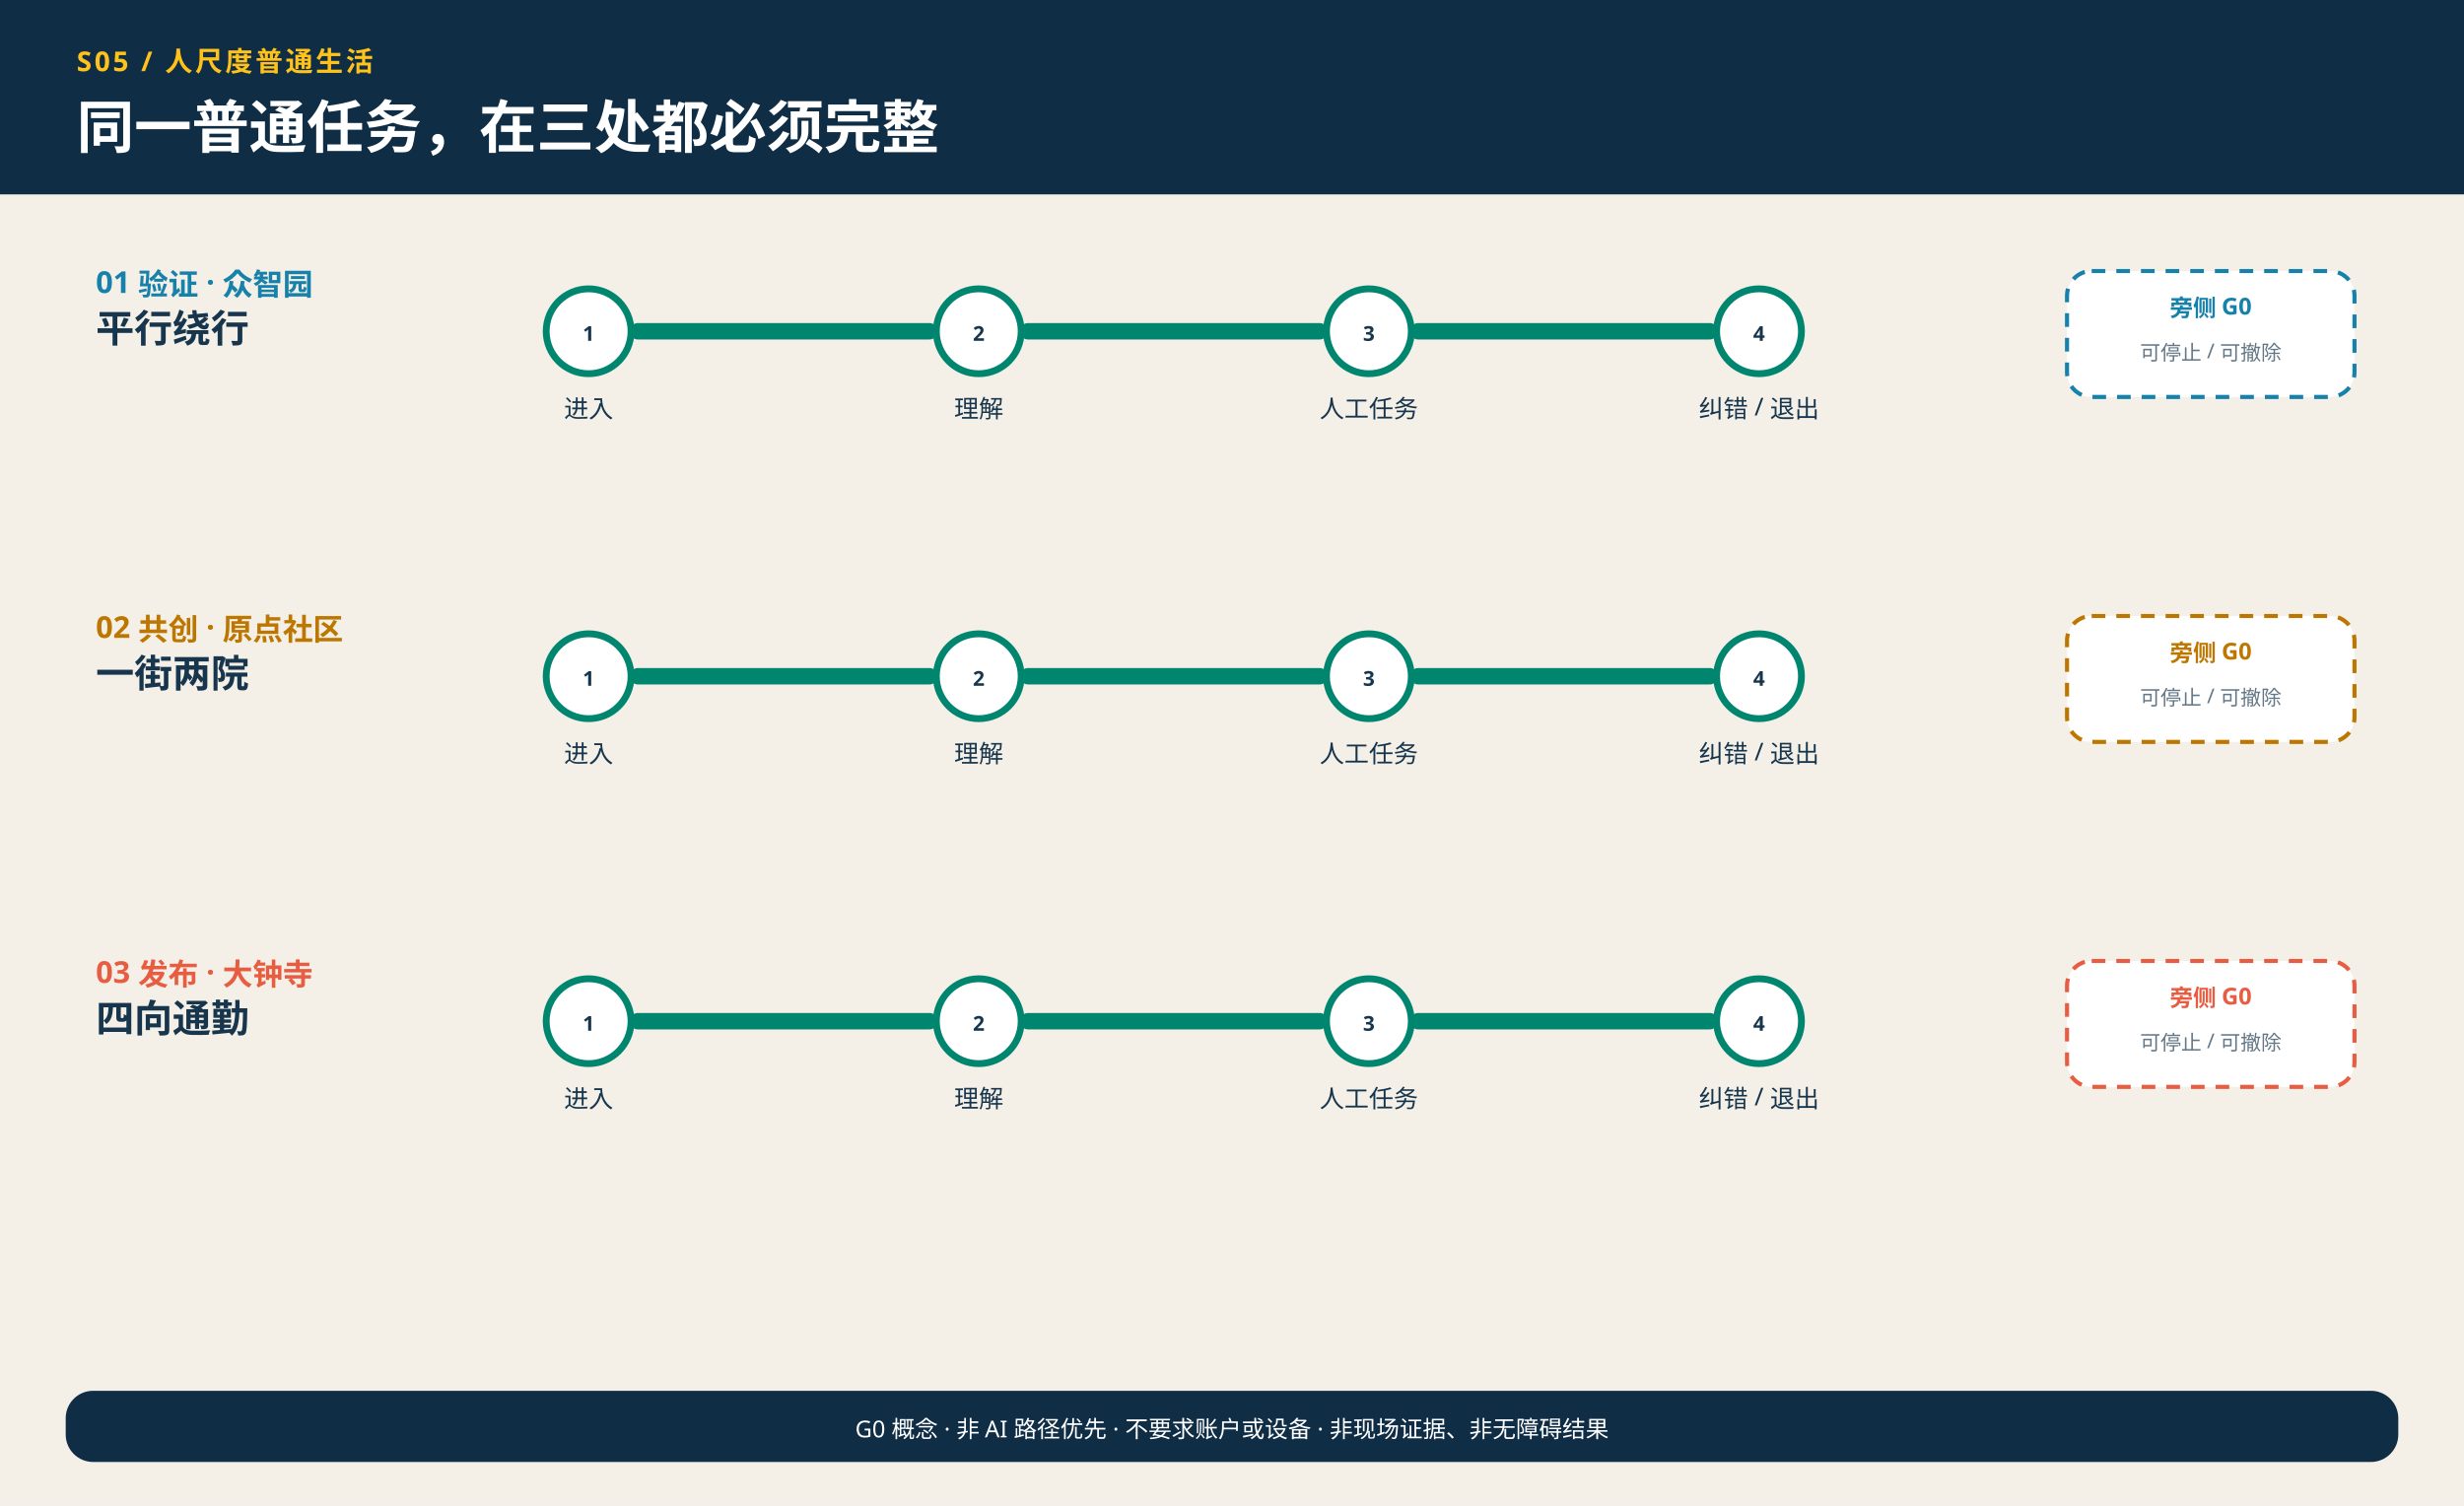
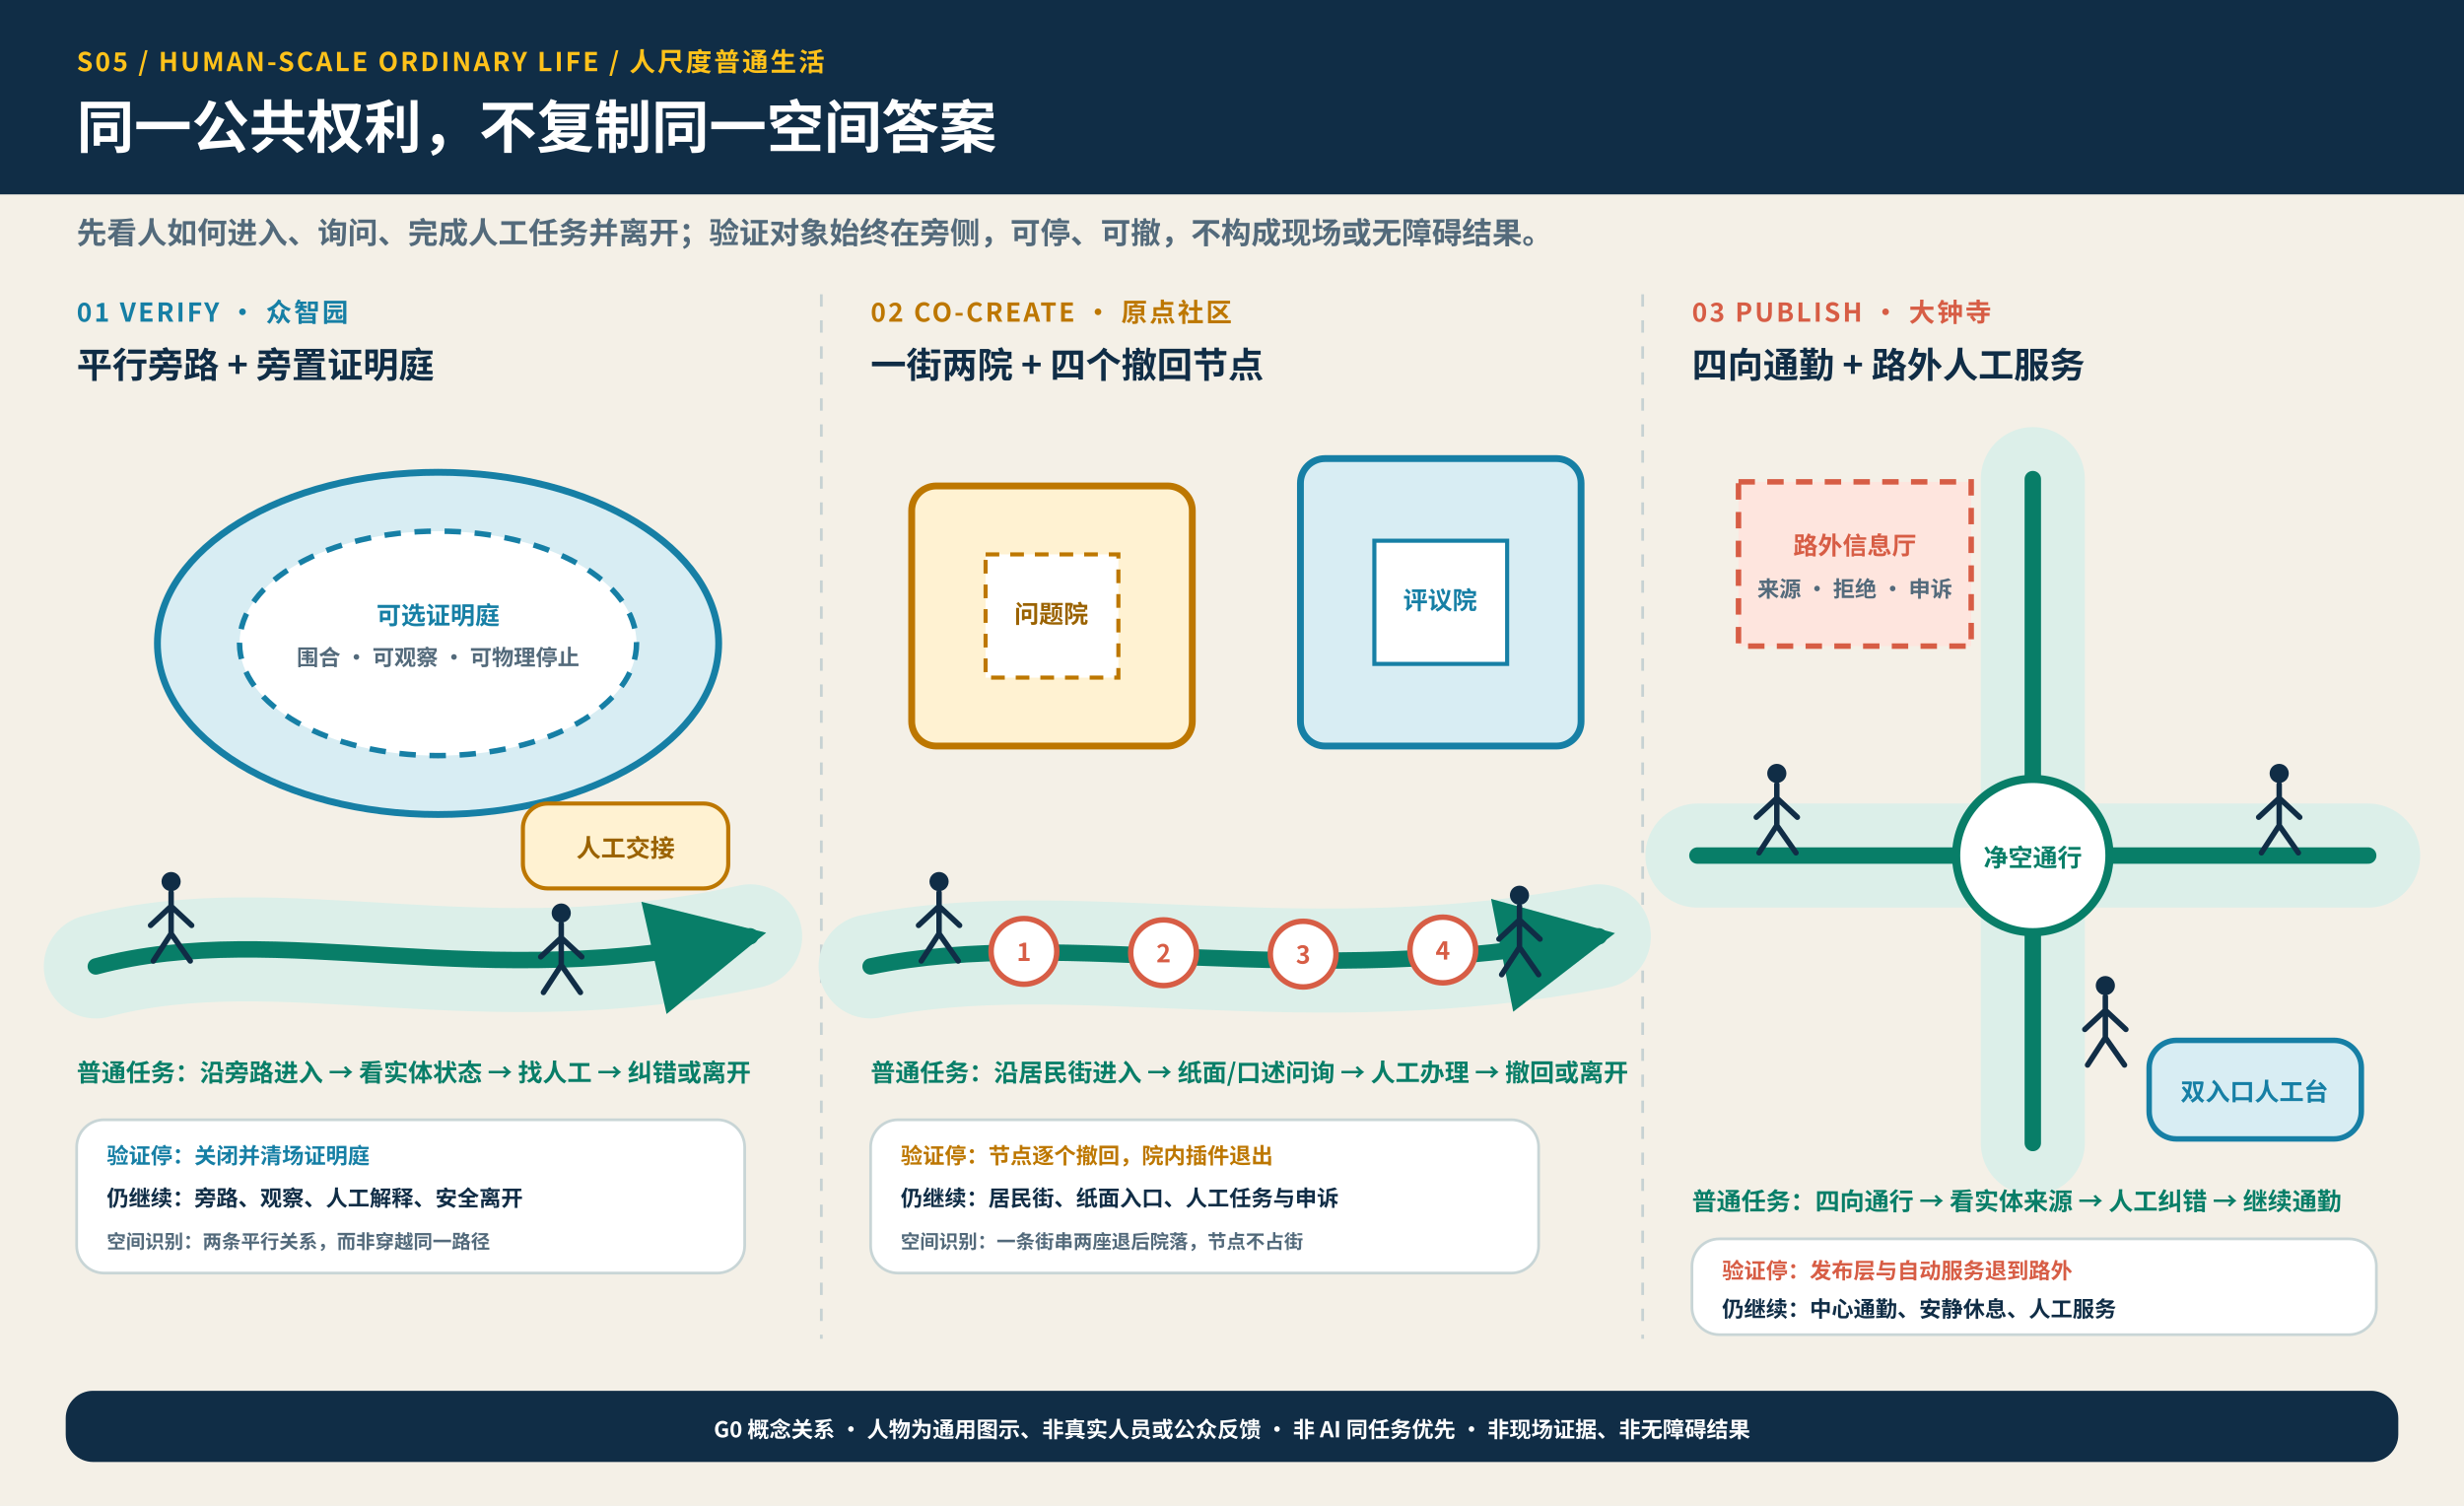
- <svg xmlns="http://www.w3.org/2000/svg" width="1800" height="1100" viewBox="0 0 1800 1100">
+ <svg xmlns="http://www.w3.org/2000/svg" width="1800" height="1100" viewBox="0 0 1800 1100" role="img" aria-labelledby="title desc">
+   <defs>
+     <style>.sans{font-family:"Microsoft YaHei","Noto Sans CJK SC","Segoe UI",Arial,sans-serif}.k{font-size:19px;font-weight:800;letter-spacing:1.6px}.h{font-size:42px;font-weight:900}.sub{font-size:22px;font-weight:700}.label{font-size:26px;font-weight:900}.body{font-size:18px;font-weight:650}.small{font-size:16px;font-weight:650}.micro{font-size:14px;font-weight:650}</style>
+     <marker id="arrow" viewBox="0 0 16 16" refX="13" refY="8" markerWidth="8" markerHeight="8" orient="auto">
+       <path d="M1 1 L15 8 L1 15 Z" fill="#087e68" />
+     </marker>
+     <g id="person" stroke="#102d46" stroke-width="4" fill="none" stroke-linecap="round">
+       <circle cx="0" cy="-20" r="7" fill="#102d46" stroke="none" />
+       <path d="M0 -12V18M0 -2L-15 12M0 -2L15 12M0 18L-13 38M0 18L14 38" />
+     </g>
+   </defs>
  <rect width="1800" height="1100" fill="#f4f0e7" />
  <rect width="1800" height="142" fill="#102d46" />
-   <text x="56" y="52" fill="#ffc21a" font-family="Noto Sans SC, sans-serif" font-size="20" font-weight="700" letter-spacing="2">S05 / 人尺度普通生活</text>
-   <text x="56" y="108" fill="#ffffff" font-family="Noto Sans SC, sans-serif" font-size="42" font-weight="700">同一普通任务，在三处都必须完整</text>
-   <text x="70" y="214" fill="#1681aa" font-family="Noto Sans SC, sans-serif" font-size="22" font-weight="700">01 验证 · 众智园</text>
-   <text x="70" y="250" fill="#17364d" font-family="Noto Sans SC, sans-serif" font-size="28" font-weight="700">平行绕行</text>
-   <circle cx="430" cy="242" r="31" fill="#ffffff" stroke="#00856f" stroke-width="5" />
-   <text x="430" y="249" text-anchor="middle" fill="#17364d" font-family="Noto Sans SC, sans-serif" font-size="15" font-weight="700">1</text>
-   <text x="430" y="305" text-anchor="middle" fill="#17364d" font-family="Noto Sans SC, sans-serif" font-size="18">进入</text>
-   <line x1="466" y1="242" x2="679" y2="242" stroke="#00856f" stroke-width="12" stroke-linecap="round" />
-   <circle cx="715" cy="242" r="31" fill="#ffffff" stroke="#00856f" stroke-width="5" />
-   <text x="715" y="249" text-anchor="middle" fill="#17364d" font-family="Noto Sans SC, sans-serif" font-size="15" font-weight="700">2</text>
-   <text x="715" y="305" text-anchor="middle" fill="#17364d" font-family="Noto Sans SC, sans-serif" font-size="18">理解</text>
-   <line x1="751" y1="242" x2="964" y2="242" stroke="#00856f" stroke-width="12" stroke-linecap="round" />
-   <circle cx="1000" cy="242" r="31" fill="#ffffff" stroke="#00856f" stroke-width="5" />
-   <text x="1000" y="249" text-anchor="middle" fill="#17364d" font-family="Noto Sans SC, sans-serif" font-size="15" font-weight="700">3</text>
-   <text x="1000" y="305" text-anchor="middle" fill="#17364d" font-family="Noto Sans SC, sans-serif" font-size="18">人工任务</text>
-   <line x1="1036" y1="242" x2="1249" y2="242" stroke="#00856f" stroke-width="12" stroke-linecap="round" />
-   <circle cx="1285" cy="242" r="31" fill="#ffffff" stroke="#00856f" stroke-width="5" />
-   <text x="1285" y="249" text-anchor="middle" fill="#17364d" font-family="Noto Sans SC, sans-serif" font-size="15" font-weight="700">4</text>
-   <text x="1285" y="305" text-anchor="middle" fill="#17364d" font-family="Noto Sans SC, sans-serif" font-size="18">纠错 / 退出</text>
-   <rect x="1510" y="198" width="210" height="92" rx="18" fill="#fff" stroke="#1681aa" stroke-width="3" stroke-dasharray="10 8" />
-   <text x="1615" y="231" text-anchor="middle" fill="#1681aa" font-family="Noto Sans SC, sans-serif" font-size="17" font-weight="700">旁侧 G0</text>
-   <text x="1615" y="263" text-anchor="middle" fill="#647786" font-family="Noto Sans SC, sans-serif" font-size="15">可停止 / 可撤除</text>
-   <text x="70" y="466" fill="#bd7700" font-family="Noto Sans SC, sans-serif" font-size="22" font-weight="700">02 共创 · 原点社区</text>
-   <text x="70" y="502" fill="#17364d" font-family="Noto Sans SC, sans-serif" font-size="28" font-weight="700">一街两院</text>
-   <circle cx="430" cy="494" r="31" fill="#ffffff" stroke="#00856f" stroke-width="5" />
-   <text x="430" y="501" text-anchor="middle" fill="#17364d" font-family="Noto Sans SC, sans-serif" font-size="15" font-weight="700">1</text>
-   <text x="430" y="557" text-anchor="middle" fill="#17364d" font-family="Noto Sans SC, sans-serif" font-size="18">进入</text>
-   <line x1="466" y1="494" x2="679" y2="494" stroke="#00856f" stroke-width="12" stroke-linecap="round" />
-   <circle cx="715" cy="494" r="31" fill="#ffffff" stroke="#00856f" stroke-width="5" />
-   <text x="715" y="501" text-anchor="middle" fill="#17364d" font-family="Noto Sans SC, sans-serif" font-size="15" font-weight="700">2</text>
-   <text x="715" y="557" text-anchor="middle" fill="#17364d" font-family="Noto Sans SC, sans-serif" font-size="18">理解</text>
-   <line x1="751" y1="494" x2="964" y2="494" stroke="#00856f" stroke-width="12" stroke-linecap="round" />
-   <circle cx="1000" cy="494" r="31" fill="#ffffff" stroke="#00856f" stroke-width="5" />
-   <text x="1000" y="501" text-anchor="middle" fill="#17364d" font-family="Noto Sans SC, sans-serif" font-size="15" font-weight="700">3</text>
-   <text x="1000" y="557" text-anchor="middle" fill="#17364d" font-family="Noto Sans SC, sans-serif" font-size="18">人工任务</text>
-   <line x1="1036" y1="494" x2="1249" y2="494" stroke="#00856f" stroke-width="12" stroke-linecap="round" />
-   <circle cx="1285" cy="494" r="31" fill="#ffffff" stroke="#00856f" stroke-width="5" />
-   <text x="1285" y="501" text-anchor="middle" fill="#17364d" font-family="Noto Sans SC, sans-serif" font-size="15" font-weight="700">4</text>
-   <text x="1285" y="557" text-anchor="middle" fill="#17364d" font-family="Noto Sans SC, sans-serif" font-size="18">纠错 / 退出</text>
-   <rect x="1510" y="450" width="210" height="92" rx="18" fill="#fff" stroke="#bd7700" stroke-width="3" stroke-dasharray="10 8" />
-   <text x="1615" y="483" text-anchor="middle" fill="#bd7700" font-family="Noto Sans SC, sans-serif" font-size="17" font-weight="700">旁侧 G0</text>
-   <text x="1615" y="515" text-anchor="middle" fill="#647786" font-family="Noto Sans SC, sans-serif" font-size="15">可停止 / 可撤除</text>
-   <text x="70" y="718" fill="#e85c42" font-family="Noto Sans SC, sans-serif" font-size="22" font-weight="700">03 发布 · 大钟寺</text>
-   <text x="70" y="754" fill="#17364d" font-family="Noto Sans SC, sans-serif" font-size="28" font-weight="700">四向通勤</text>
-   <circle cx="430" cy="746" r="31" fill="#ffffff" stroke="#00856f" stroke-width="5" />
-   <text x="430" y="753" text-anchor="middle" fill="#17364d" font-family="Noto Sans SC, sans-serif" font-size="15" font-weight="700">1</text>
-   <text x="430" y="809" text-anchor="middle" fill="#17364d" font-family="Noto Sans SC, sans-serif" font-size="18">进入</text>
-   <line x1="466" y1="746" x2="679" y2="746" stroke="#00856f" stroke-width="12" stroke-linecap="round" />
-   <circle cx="715" cy="746" r="31" fill="#ffffff" stroke="#00856f" stroke-width="5" />
-   <text x="715" y="753" text-anchor="middle" fill="#17364d" font-family="Noto Sans SC, sans-serif" font-size="15" font-weight="700">2</text>
-   <text x="715" y="809" text-anchor="middle" fill="#17364d" font-family="Noto Sans SC, sans-serif" font-size="18">理解</text>
-   <line x1="751" y1="746" x2="964" y2="746" stroke="#00856f" stroke-width="12" stroke-linecap="round" />
-   <circle cx="1000" cy="746" r="31" fill="#ffffff" stroke="#00856f" stroke-width="5" />
-   <text x="1000" y="753" text-anchor="middle" fill="#17364d" font-family="Noto Sans SC, sans-serif" font-size="15" font-weight="700">3</text>
-   <text x="1000" y="809" text-anchor="middle" fill="#17364d" font-family="Noto Sans SC, sans-serif" font-size="18">人工任务</text>
-   <line x1="1036" y1="746" x2="1249" y2="746" stroke="#00856f" stroke-width="12" stroke-linecap="round" />
-   <circle cx="1285" cy="746" r="31" fill="#ffffff" stroke="#00856f" stroke-width="5" />
-   <text x="1285" y="753" text-anchor="middle" fill="#17364d" font-family="Noto Sans SC, sans-serif" font-size="15" font-weight="700">4</text>
-   <text x="1285" y="809" text-anchor="middle" fill="#17364d" font-family="Noto Sans SC, sans-serif" font-size="18">纠错 / 退出</text>
-   <rect x="1510" y="702" width="210" height="92" rx="18" fill="#fff" stroke="#e85c42" stroke-width="3" stroke-dasharray="10 8" />
-   <text x="1615" y="735" text-anchor="middle" fill="#e85c42" font-family="Noto Sans SC, sans-serif" font-size="17" font-weight="700">旁侧 G0</text>
-   <text x="1615" y="767" text-anchor="middle" fill="#647786" font-family="Noto Sans SC, sans-serif" font-size="15">可停止 / 可撤除</text>
+   <text x="56" y="52" class="sans k" fill="#ffc21a">S05 / HUMAN-SCALE ORDINARY LIFE / 人尺度普通生活</text>
+   <text x="56" y="108" class="sans h" fill="#fff">同一公共权利，不复制同一空间答案</text>
+   <text x="56" y="178" class="sans sub" fill="#536a7b">先看人如何进入、询问、完成人工任务并离开；验证对象始终在旁侧，可停、可撤，不构成现场或无障碍结果。</text>
+   <line x1="600" y1="215" x2="600" y2="978" stroke="#c6d2d3" stroke-width="2" stroke-dasharray="9 10" />
+   <line x1="1200" y1="215" x2="1200" y2="978" stroke="#c6d2d3" stroke-width="2" stroke-dasharray="9 10" />
+   <text x="56" y="235" class="sans k" fill="#167fa5">01 VERIFY · 众智园</text>
+   <text x="56" y="276" class="sans label" fill="#102d46">平行旁路 + 旁置证明庭</text>
+   <ellipse cx="320" cy="470" rx="205" ry="125" fill="#d8edf3" stroke="#167fa5" stroke-width="5" />
+   <ellipse cx="320" cy="470" rx="145" ry="82" fill="#fff" stroke="#167fa5" stroke-width="4" stroke-dasharray="12 10" />
+   <text x="320" y="456" text-anchor="middle" class="sans body" fill="#167fa5">可选证明庭</text>
+   <text x="320" y="486" text-anchor="middle" class="sans small" fill="#536a7b">围合 · 可观察 · 可物理停止</text>
+   <path d="M70 706 C205 670 352 728 548 684" fill="none" stroke="#dcefe9" stroke-width="76" stroke-linecap="round" />
+   <path d="M70 706 C205 670 352 728 548 684" fill="none" stroke="#087e68" stroke-width="12" stroke-linecap="round" marker-end="url(#arrow)" />
+   <use href="#person" transform="translate(125 664)" />
+   <use href="#person" transform="translate(410 687)" />
+   <rect x="382" y="587" width="150" height="62" rx="18" fill="#fff2d2" stroke="#bd7700" stroke-width="3" />
+   <text x="457" y="626" text-anchor="middle" class="sans body" fill="#9a6200">人工交接</text>
+   <text x="56" y="790" class="sans body" fill="#087e68">普通任务：沿旁路进入 → 看实体状态 → 找人工 → 纠错或离开</text>
+   <rect x="56" y="818" width="488" height="112" rx="20" fill="#fff" stroke="#c8d5d6" stroke-width="2" />
+   <text x="78" y="850" class="sans small" fill="#167fa5">验证停：关闭并清场证明庭</text>
+   <text x="78" y="881" class="sans small" fill="#102d46">仍继续：旁路、观察、人工解释、安全离开</text>
+   <text x="78" y="912" class="sans micro" fill="#536a7b">空间识别：两条平行关系，而非穿越同一路径</text>
+   <text x="636" y="235" class="sans k" fill="#bd7700">02 CO-CREATE · 原点社区</text>
+   <text x="636" y="276" class="sans label" fill="#102d46">一街两院 + 四个撤回节点</text>
+   <rect x="666" y="355" width="205" height="190" rx="18" fill="#fff2d2" stroke="#bd7700" stroke-width="5" />
+   <rect x="720" y="405" width="97" height="90" fill="#fff" stroke="#bd7700" stroke-width="3" stroke-dasharray="10 8" />
+   <text x="768" y="455" text-anchor="middle" class="sans body" fill="#9a6200">问题院</text>
+   <rect x="950" y="335" width="205" height="210" rx="18" fill="#d8edf3" stroke="#167fa5" stroke-width="5" />
+   <rect x="1004" y="395" width="97" height="90" fill="#fff" stroke="#167fa5" stroke-width="3" />
+   <text x="1052" y="445" text-anchor="middle" class="sans body" fill="#167fa5">评议院</text>
+   <path d="M636 706 C780 676 954 726 1168 684" fill="none" stroke="#dcefe9" stroke-width="76" stroke-linecap="round" />
+   <path d="M636 706 C780 676 954 726 1168 684" fill="none" stroke="#087e68" stroke-width="12" stroke-linecap="round" marker-end="url(#arrow)" />
+   <use href="#person" transform="translate(686 664)" />
+   <use href="#person" transform="translate(1110 674)" />
+   <g class="sans body" text-anchor="middle" fill="#d75d45">
+     <circle cx="748" cy="695" r="24" fill="#fff" stroke="#d75d45" stroke-width="4" />
+     <text x="748" y="702">1</text>
+     <circle cx="850" cy="696" r="24" fill="#fff" stroke="#d75d45" stroke-width="4" />
+     <text x="850" y="703">2</text>
+     <circle cx="952" cy="697" r="24" fill="#fff" stroke="#d75d45" stroke-width="4" />
+     <text x="952" y="704">3</text>
+     <circle cx="1054" cy="694" r="24" fill="#fff" stroke="#d75d45" stroke-width="4" />
+     <text x="1054" y="701">4</text>
+   </g>
+   <text x="636" y="790" class="sans body" fill="#087e68">普通任务：沿居民街进入 → 纸面/口述问询 → 人工办理 → 撤回或离开</text>
+   <rect x="636" y="818" width="488" height="112" rx="20" fill="#fff" stroke="#c8d5d6" stroke-width="2" />
+   <text x="658" y="850" class="sans small" fill="#bd7700">验证停：节点逐个撤回，院内插件退出</text>
+   <text x="658" y="881" class="sans small" fill="#102d46">仍继续：居民街、纸面入口、人工任务与申诉</text>
+   <text x="658" y="912" class="sans micro" fill="#536a7b">空间识别：一条街串两座退后院落，节点不占街</text>
+   <text x="1236" y="235" class="sans k" fill="#d75d45">03 PUBLISH · 大钟寺</text>
+   <text x="1236" y="276" class="sans label" fill="#102d46">四向通勤 + 路外人工服务</text>
+   <rect x="1270" y="352" width="170" height="120" fill="#fee5de" stroke="#d75d45" stroke-width="4" stroke-dasharray="12 9" />
+   <text x="1355" y="405" text-anchor="middle" class="sans body" fill="#d75d45">路外信息厅</text>
+   <text x="1355" y="436" text-anchor="middle" class="sans small" fill="#536a7b">来源 · 拒绝 · 申诉</text>
+   <path d="M1240 625 H1730 M1485 350 V835" stroke="#dcefe9" stroke-width="76" stroke-linecap="round" />
+   <path d="M1240 625 H1730 M1485 350 V835" stroke="#087e68" stroke-width="12" stroke-linecap="round" />
+   <circle cx="1485" cy="625" r="56" fill="#fff" stroke="#087e68" stroke-width="6" />
+   <text x="1485" y="633" text-anchor="middle" class="sans body" fill="#087e68">净空通行</text>
+   <use href="#person" transform="translate(1298 585)" />
+   <use href="#person" transform="translate(1665 585)" />
+   <use href="#person" transform="translate(1538 740)" />
+   <rect x="1570" y="760" width="155" height="72" rx="20" fill="#d8edf3" stroke="#167fa5" stroke-width="4" />
+   <text x="1647" y="804" text-anchor="middle" class="sans body" fill="#167fa5">双入口人工台</text>
+   <text x="1236" y="884" class="sans body" fill="#087e68">普通任务：四向通行 → 看实体来源 → 人工纠错 → 继续通勤</text>
+   <rect x="1236" y="905" width="500" height="70" rx="20" fill="#fff" stroke="#c8d5d6" stroke-width="2" />
+   <text x="1258" y="934" class="sans small" fill="#d75d45">验证停：发布层与自动服务退到路外</text>
+   <text x="1258" y="962" class="sans small" fill="#102d46">仍继续：中心通勤、安静休息、人工服务</text>
  <rect x="48" y="1016" width="1704" height="52" rx="20" fill="#102d46" />
-   <text x="900" y="1050" text-anchor="middle" fill="#ffffff" font-family="Noto Sans SC, sans-serif" font-size="17">G0 概念 · 非 AI 路径优先 · 不要求账户或设备 · 非现场证据、非无障碍结果</text>
+   <text x="900" y="1050" text-anchor="middle" class="sans small" fill="#fff">G0 概念关系 · 人物为通用图示、非真实人员或公众反馈 · 非 AI 同任务优先 · 非现场证据、非无障碍结果</text>
</svg>
